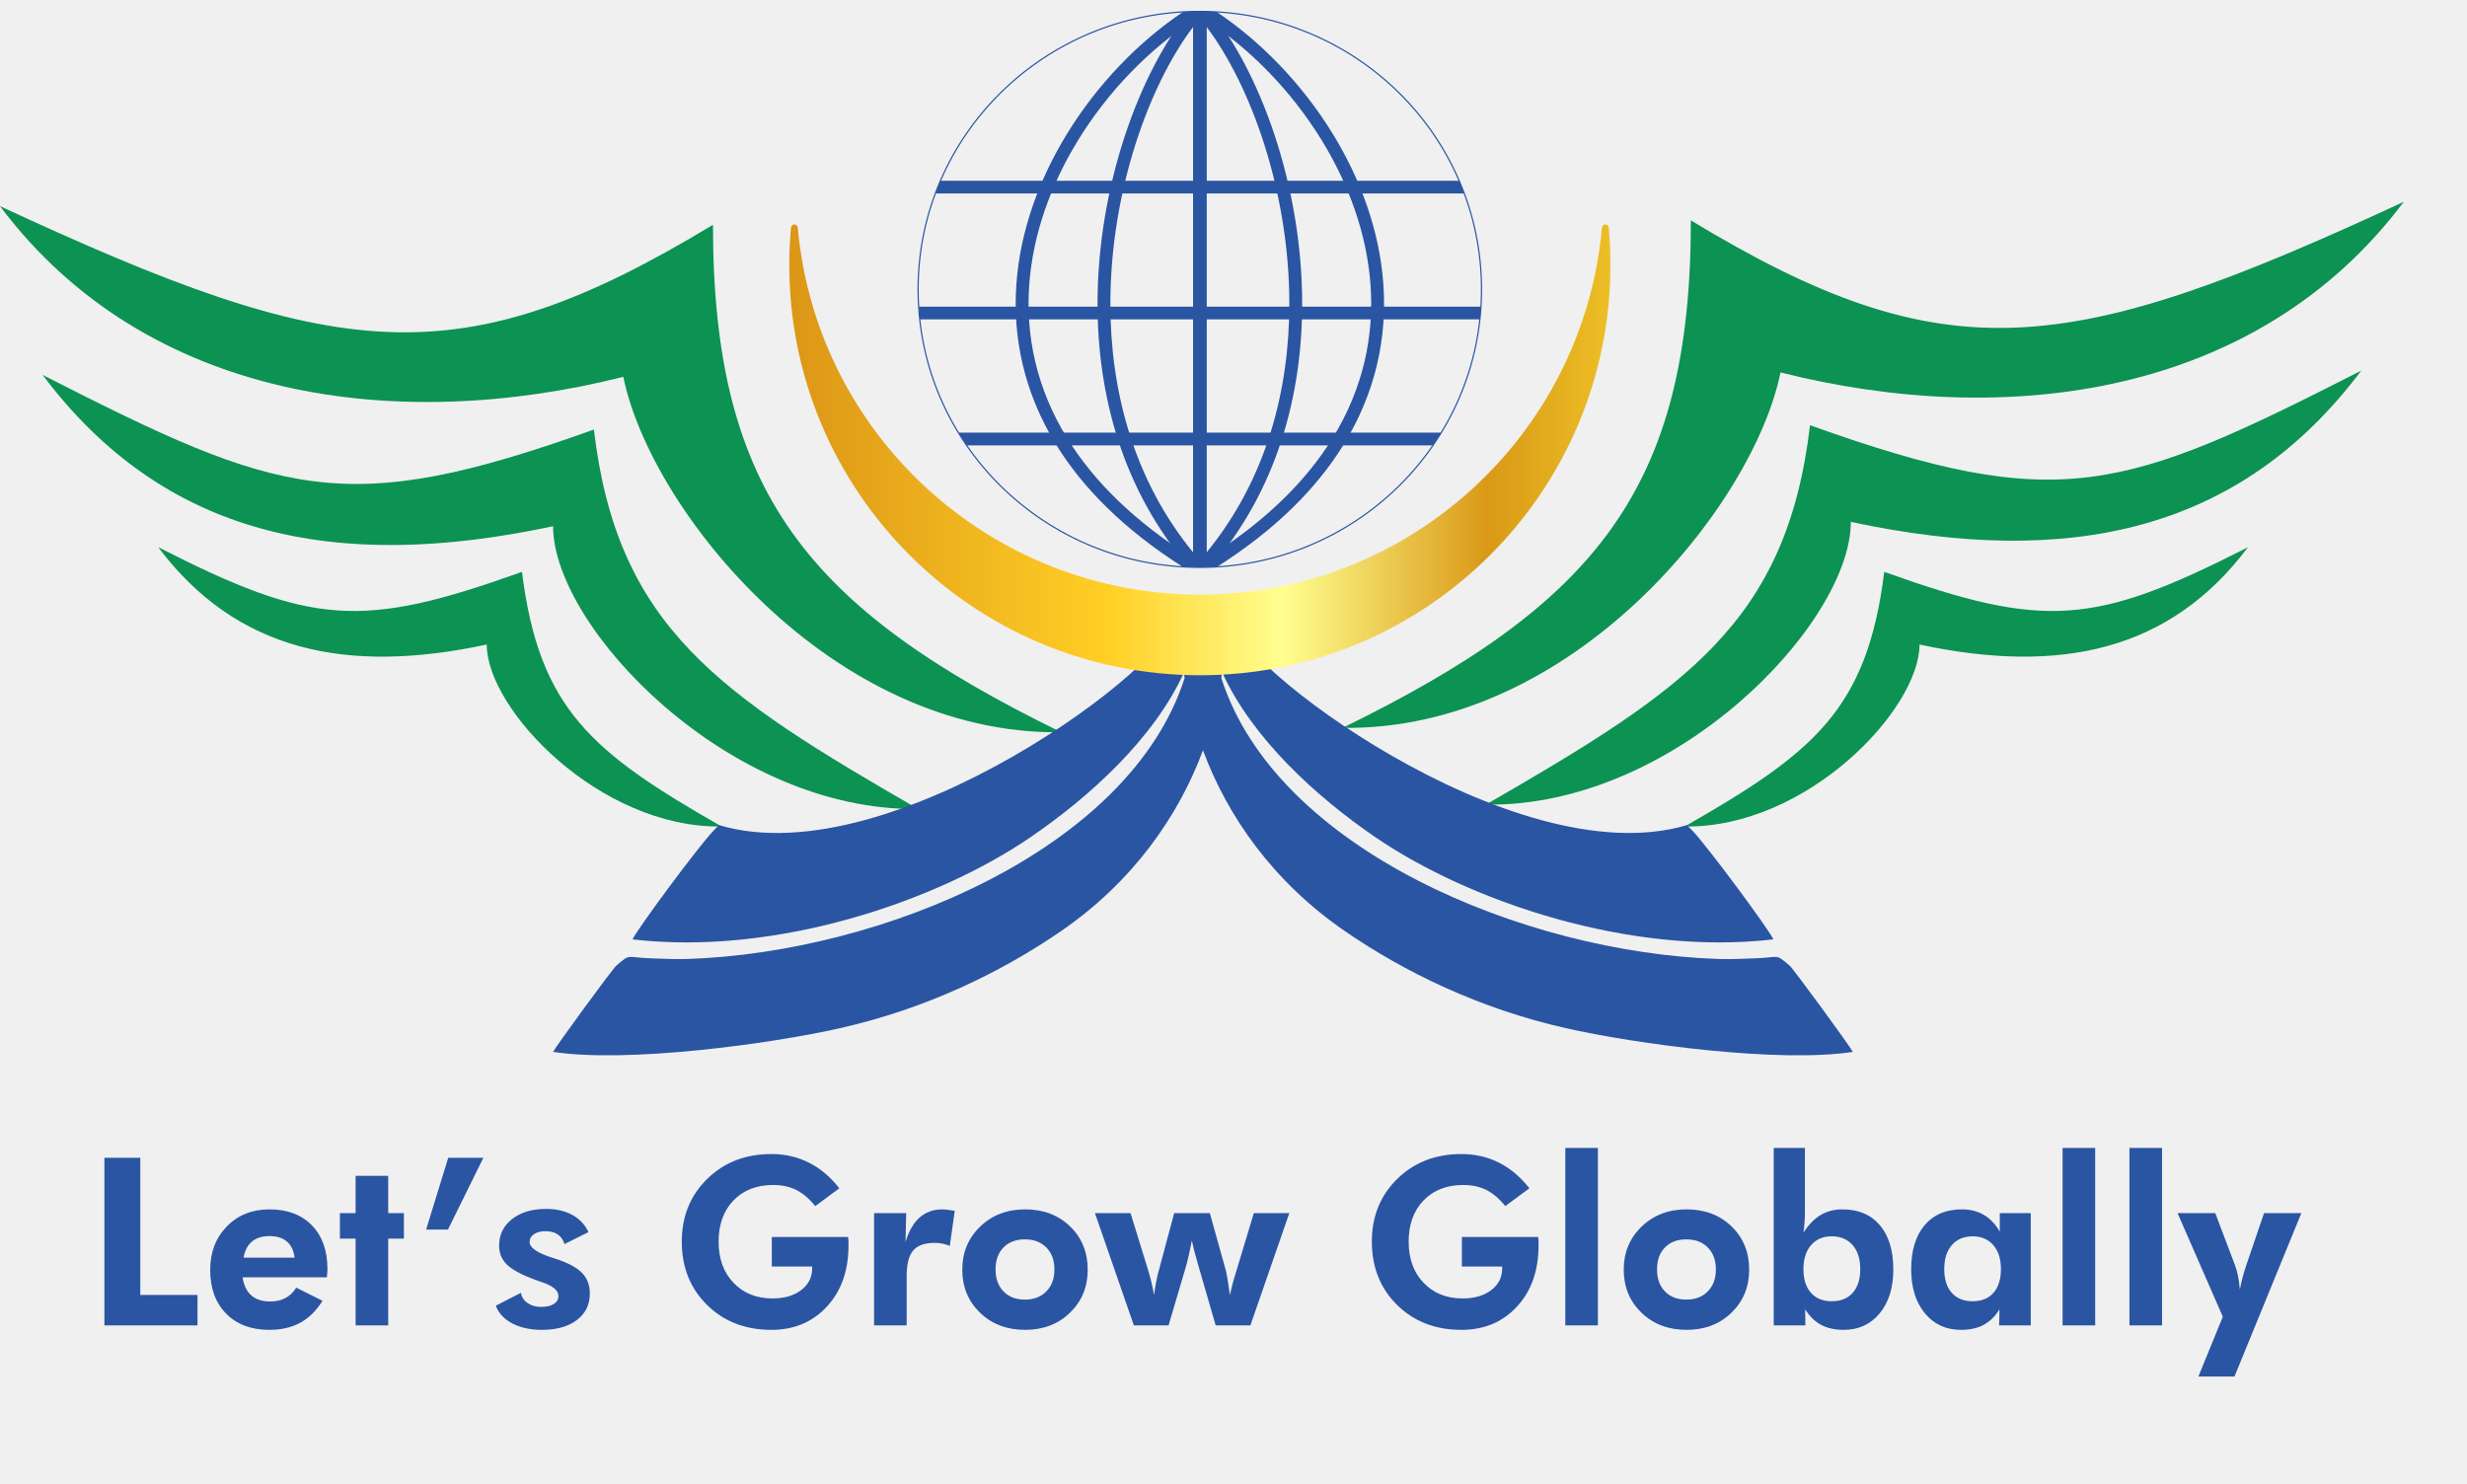
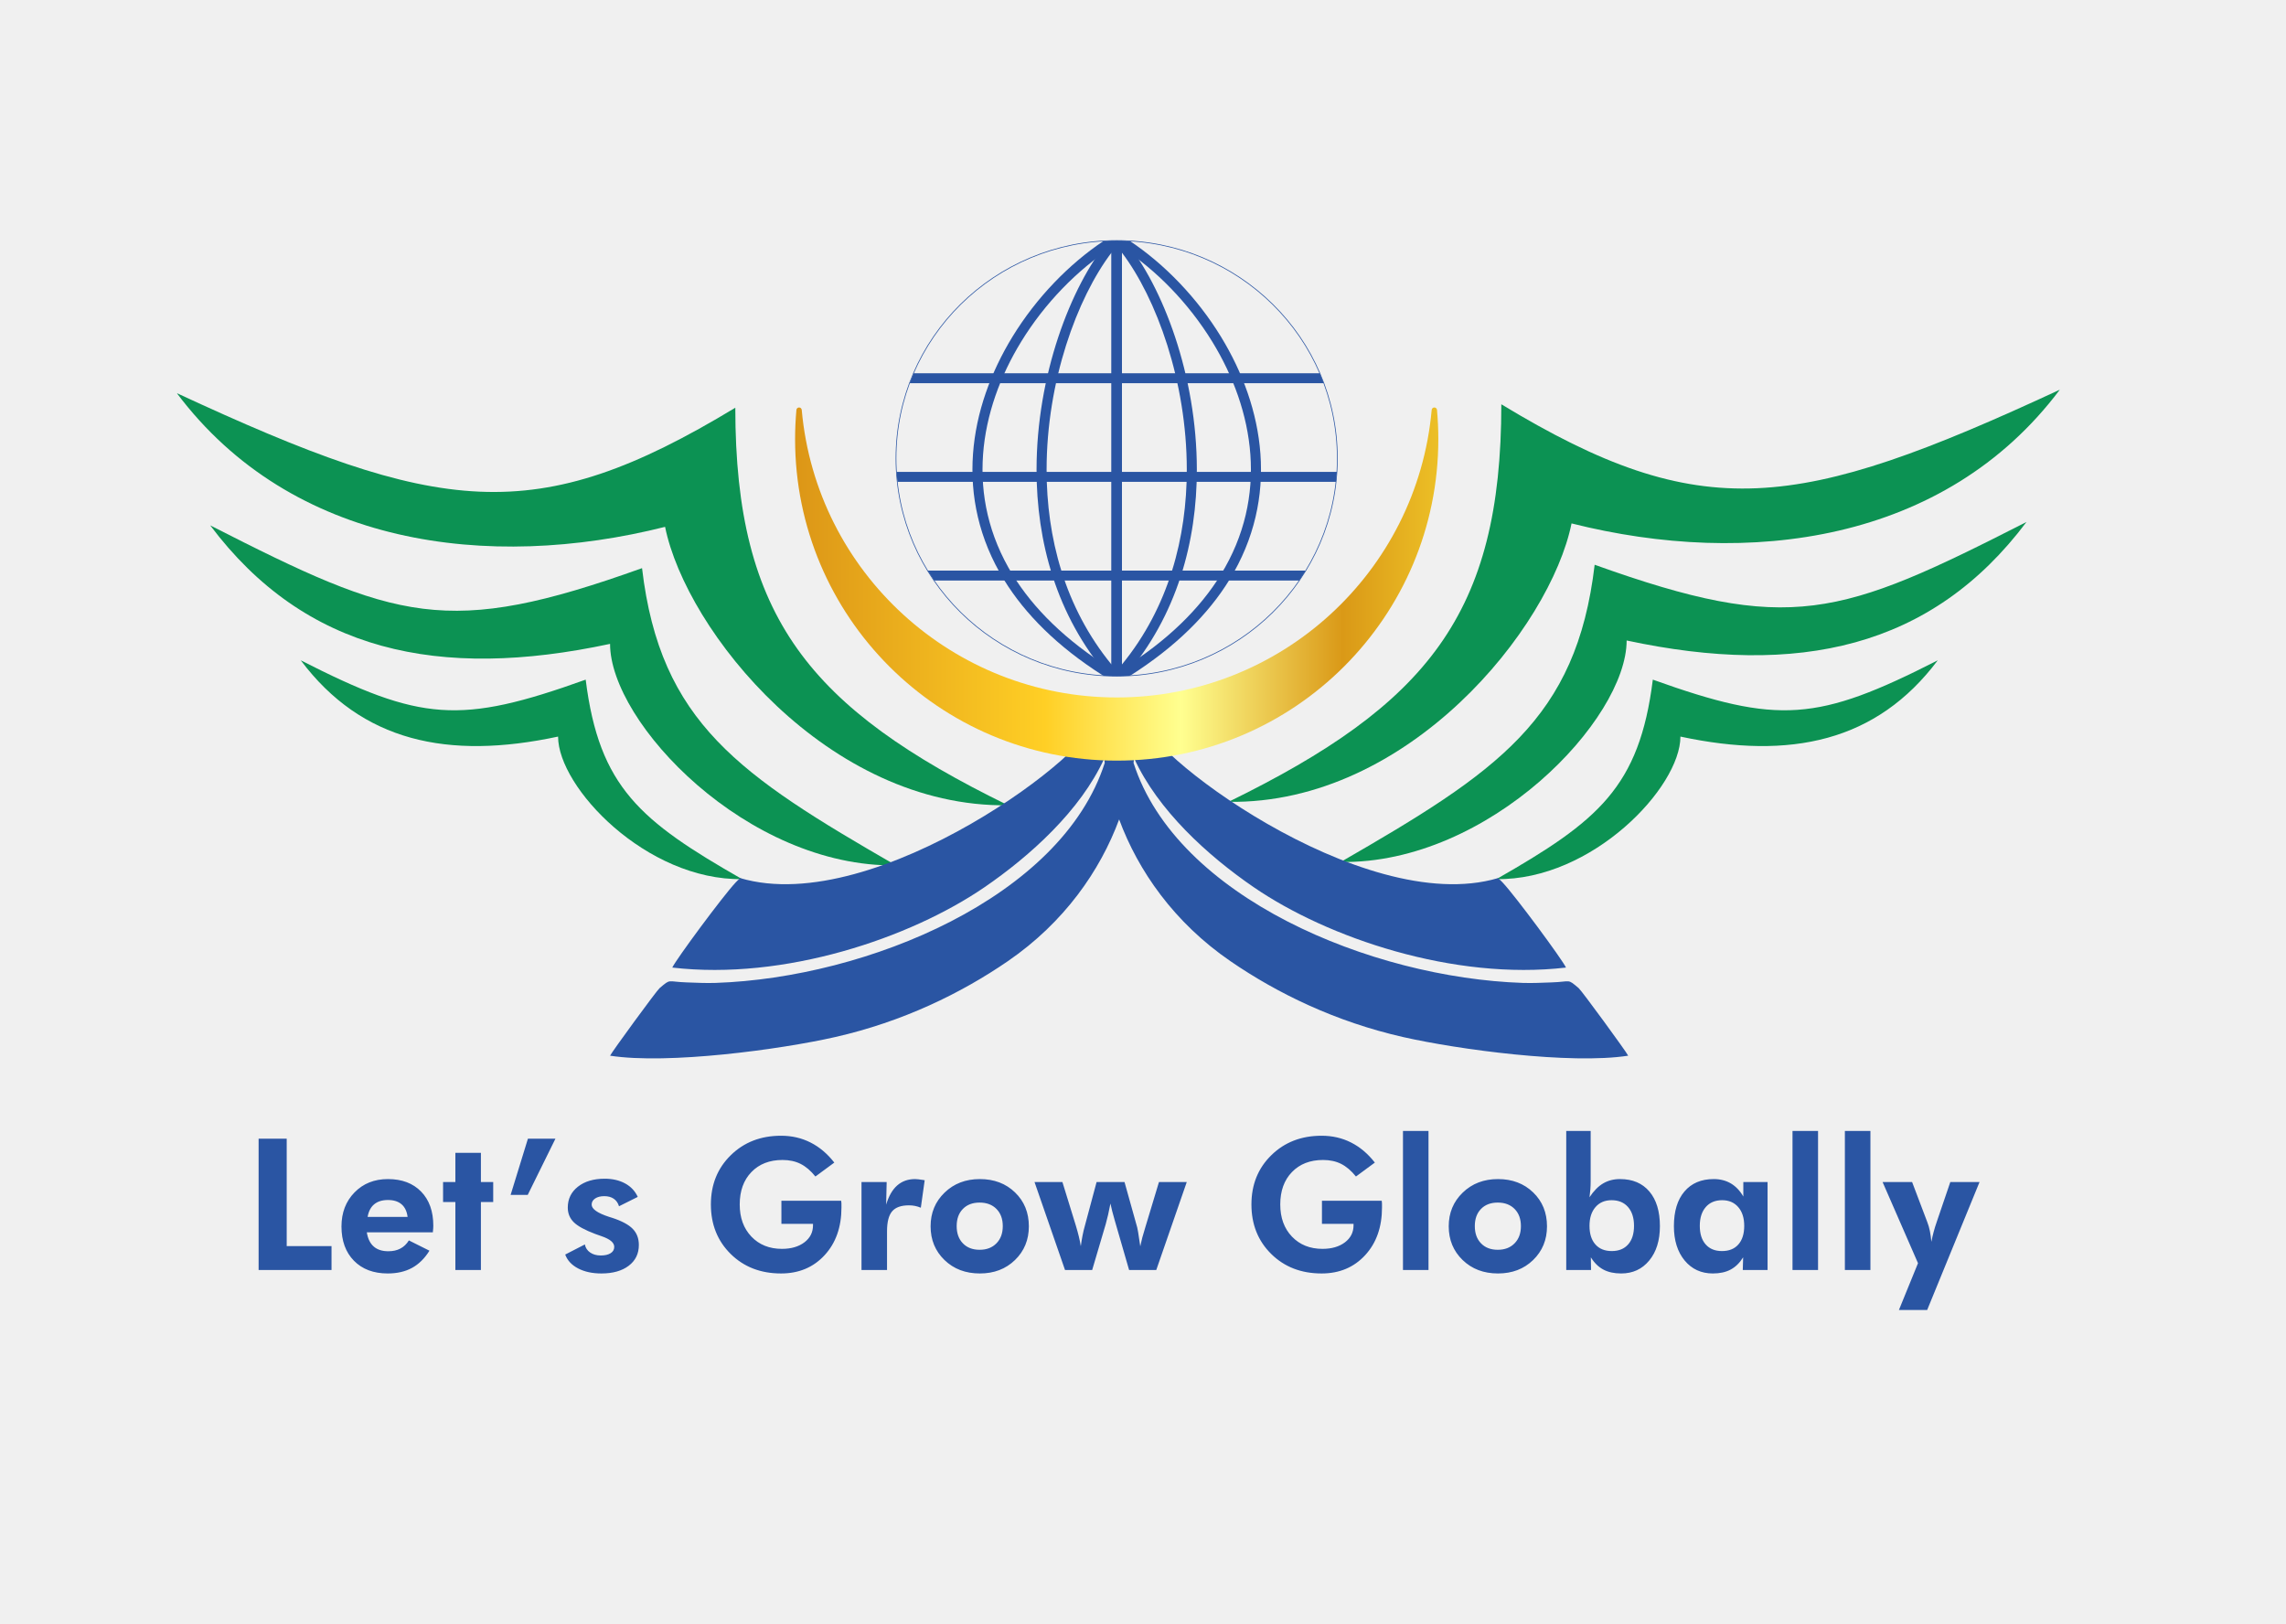
- <svg xmlns="http://www.w3.org/2000/svg" width="1026" height="617" viewBox="0 0 1026 617" fill="none">
-   <mask id="mask0_472_25" style="mask-type:luminance" maskUnits="userSpaceOnUse" x="0" y="0" width="1026" height="617">
-     <path d="M1025.94 0H0V616.073H1025.94V0Z" fill="white" />
+ <svg xmlns="http://www.w3.org/2000/svg" width="1629" height="1157" viewBox="0 0 1629 1157" fill="none">
+   <mask id="mask0_170_83" style="mask-type:luminance" maskUnits="userSpaceOnUse" x="126" y="165" width="1377" height="827">
+     <path d="M1503 165.059H126V991.942H1503V165.059Z" fill="white" />
  </mask>
-   <g mask="url(#mask0_472_25)">
-     <path fill-rule="evenodd" clip-rule="evenodd" d="M202.421 268.086C202.421 295.051 249.276 344.466 300.121 343.772C246.188 312.955 224.241 295.049 217.079 237.854C150.337 261.781 129.607 260.108 65.803 227.596C98.201 270.753 143.907 280.611 202.421 268.086Z" fill="#0C9253" />
-     <path fill-rule="evenodd" clip-rule="evenodd" d="M259.23 156.734C270.452 212.047 345.575 305.875 441.345 304.562C335.98 253.043 296.517 204.873 296.517 93.488C190.158 157.898 139.529 150.503 0 85.748C61.023 167.033 165.437 180.345 259.23 156.734Z" fill="#0C9253" />
-     <path fill-rule="evenodd" clip-rule="evenodd" d="M230.023 218.867C230.021 260.766 302.832 337.556 381.839 336.474C298.786 288.591 256.674 260.766 246.996 178.66C143.285 215.838 116.877 206.474 17.73 155.949C68.075 223.01 139.096 238.334 230.023 218.867Z" fill="#0C9253" />
-     <path fill-rule="evenodd" clip-rule="evenodd" d="M798.307 268.086C798.307 295.051 751.45 344.466 700.604 343.772C754.537 312.955 776.485 295.049 783.646 237.854C850.39 261.781 871.119 260.108 934.923 227.596C902.526 270.753 856.82 280.611 798.307 268.086Z" fill="#0C9253" />
-     <path fill-rule="evenodd" clip-rule="evenodd" d="M740.492 154.91C729.268 210.223 654.148 304.05 558.378 302.737C663.743 251.219 703.209 203.05 703.209 91.663C809.564 156.075 860.193 148.679 999.723 83.924C938.7 165.209 834.284 178.522 740.492 154.91Z" fill="#0C9253" />
-     <path fill-rule="evenodd" clip-rule="evenodd" d="M769.742 217.067C769.742 258.966 696.93 335.756 617.923 334.674C700.976 286.79 743.09 258.966 752.768 176.859C856.477 214.039 882.887 204.673 982.033 154.148C931.69 221.209 860.667 236.533 769.742 217.067Z" fill="#0C9253" />
-     <mask id="mask1_472_25" style="mask-type:luminance" maskUnits="userSpaceOnUse" x="381" y="4" width="236" height="232">
-       <path d="M498.987 4.74C563.699 4.74 616.151 56.502 616.151 120.355C616.151 184.216 563.699 235.977 498.987 235.977C434.284 235.977 381.832 184.216 381.832 120.355C381.832 56.502 434.282 4.74 498.987 4.74Z" fill="white" />
+   <g mask="url(#mask0_170_83)">
+     <path fill-rule="evenodd" clip-rule="evenodd" d="M397.686 524.879C397.686 561.071 460.574 627.395 528.818 626.464C456.43 585.102 426.973 561.069 417.36 484.302C327.78 516.417 299.956 514.171 214.319 470.534C257.804 528.459 319.15 541.69 397.686 524.879Z" fill="#0C9253" />
+     <path fill-rule="evenodd" clip-rule="evenodd" d="M473.934 375.425C488.996 449.665 589.825 575.599 718.366 573.837C576.947 504.689 523.98 440.036 523.98 290.537C381.227 376.987 313.274 367.062 126 280.148C207.904 389.248 348.047 407.115 473.934 375.425Z" fill="#0C9253" />
+     <path fill-rule="evenodd" clip-rule="evenodd" d="M434.733 458.819C434.73 515.055 532.456 618.121 638.498 616.669C527.026 552.401 470.504 515.055 457.514 404.853C318.315 454.753 282.87 442.185 149.798 374.371C217.37 464.379 312.692 484.947 434.733 458.819Z" fill="#0C9253" />
+     <path fill-rule="evenodd" clip-rule="evenodd" d="M1197.47 524.879C1197.47 561.071 1134.58 627.395 1066.34 626.464C1138.73 585.102 1168.19 561.069 1177.8 484.302C1267.38 516.417 1295.2 514.171 1380.84 470.534C1337.36 528.459 1276.01 541.69 1197.47 524.879Z" fill="#0C9253" />
+     <path fill-rule="evenodd" clip-rule="evenodd" d="M1119.88 372.977C1104.81 447.217 1003.99 573.15 875.446 571.388C1016.87 502.241 1069.84 437.589 1069.84 288.088C1212.58 374.54 1280.54 364.614 1467.81 277.7C1385.91 386.8 1245.76 404.668 1119.88 372.977Z" fill="#0C9253" />
+     <path fill-rule="evenodd" clip-rule="evenodd" d="M1159.14 456.403C1159.14 512.639 1061.41 615.705 955.366 614.253C1066.84 549.984 1123.36 512.639 1136.35 402.436C1275.55 452.339 1311 439.768 1444.07 371.954C1376.5 461.962 1281.17 482.53 1159.14 456.403Z" fill="#0C9253" />
+     <mask id="mask1_170_83" style="mask-type:luminance" maskUnits="userSpaceOnUse" x="638" y="171" width="315" height="311">
+       <path d="M795.732 171.421C882.588 171.421 952.988 240.894 952.988 326.597C952.988 412.31 882.588 481.783 795.732 481.783C708.889 481.783 638.489 412.31 638.489 326.597C638.489 240.894 708.886 171.421 795.732 171.421Z" fill="white" />
    </mask>
-     <g mask="url(#mask1_472_25)">
-       <path d="M503.492 4.829C523.544 29.216 541.56 76.527 541.56 126.377C541.56 164.257 531.2 203.715 503.562 235.884C502.069 235.941 500.569 235.977 499.062 235.977C498.161 235.977 497.266 235.964 496.37 235.945V4.773C497.266 4.753 498.164 4.74 499.062 4.74C500.548 4.74 502.023 4.775 503.492 4.829ZM536.222 126.377C536.222 79.648 520.153 35.37 501.708 11.058V229.898C526.772 199.309 536.222 162.146 536.222 126.377Z" fill="#2A55A3" />
-       <path d="M496.307 11.06C477.857 35.372 461.791 79.65 461.791 126.378C461.791 162.147 471.243 199.311 496.307 229.9V11.06ZM499.077 4.74C499.936 4.74 500.791 4.753 501.645 4.771V235.946C500.791 235.964 499.936 235.977 499.077 235.977C497.523 235.977 495.984 235.94 494.446 235.879C466.813 203.71 456.453 164.256 456.453 126.377C456.453 76.532 474.466 29.222 494.518 4.835C496.031 4.778 497.548 4.74 499.077 4.74Z" fill="#2A55A3" />
-       <path d="M505.982 4.943C524.267 17.16 541.586 34.93 554.349 55.773C565.84 74.555 573.709 95.907 575.311 117.964C576.921 140.12 572.28 163.048 558.793 184.943C547.718 202.921 530.634 220.21 506.159 235.76C503.817 235.899 501.455 235.977 499.074 235.977C498.171 235.977 497.268 235.964 496.37 235.945V4.773C497.271 4.753 498.171 4.74 499.074 4.74C501.395 4.74 503.696 4.812 505.982 4.943ZM549.783 58.494C537.125 37.828 519.869 20.298 501.727 8.479V232.315C526.297 216.981 543.322 199.919 554.228 182.202C567.085 161.332 571.508 139.458 569.974 118.336C568.43 97.138 560.857 76.591 549.783 58.494Z" fill="#2A55A3" />
-       <path d="M496.302 8.484C478.163 20.303 460.904 37.833 448.246 58.499C437.175 76.596 429.599 97.141 428.055 118.35C426.524 139.472 430.946 161.345 443.801 182.217C454.71 199.922 471.723 216.985 496.302 232.318V8.484ZM499.006 4.744C499.894 4.744 500.778 4.757 501.661 4.776V235.948C500.778 235.967 499.894 235.981 499.006 235.981C496.608 235.981 494.229 235.9 491.865 235.76C467.4 220.222 450.312 202.932 439.238 184.958C425.752 163.061 421.108 140.133 422.72 117.977C424.317 95.909 432.192 74.558 443.683 55.776C456.445 34.935 473.759 17.167 492.042 4.949C494.348 4.815 496.664 4.744 499.006 4.744Z" fill="#2A55A3" />
-       <path d="M391.168 75.178H606.915C607.668 76.92 608.372 78.683 609.037 80.466H389.044C389.709 78.683 390.418 76.918 391.168 75.178Z" fill="#2A55A3" />
-       <path d="M382.116 127.557H615.969C615.857 129.33 615.709 131.093 615.52 132.845H382.568C382.378 131.093 382.228 129.33 382.116 127.557Z" fill="#2A55A3" />
-       <path d="M398.614 179.957H599.443C598.346 181.753 597.203 183.516 596.011 185.245H402.044C400.852 183.515 399.709 181.751 398.614 179.957Z" fill="#2A55A3" />
+     <g mask="url(#mask1_170_83)">
+       <path d="M801.779 171.539C828.692 204.271 852.873 267.772 852.873 334.68C852.873 385.522 838.968 438.482 801.873 481.658C799.869 481.735 797.856 481.783 795.833 481.783C794.624 481.783 793.422 481.766 792.22 481.74V171.465C793.422 171.438 794.628 171.421 795.833 171.421C797.827 171.421 799.807 171.467 801.779 171.539ZM845.708 334.68C845.708 271.961 824.141 212.532 799.384 179.901V473.624C833.025 432.568 845.708 382.688 845.708 334.68Z" fill="#2A55A3" />
+       <path d="M792.135 179.903C767.372 212.534 745.808 271.964 745.808 334.681C745.808 382.69 758.495 432.571 792.135 473.627V179.903ZM795.853 171.421C797.006 171.421 798.154 171.438 799.3 171.463V481.742C798.154 481.766 797.006 481.783 795.853 481.783C793.767 481.783 791.702 481.733 789.637 481.652C752.549 438.475 738.644 385.52 738.644 334.68C738.644 267.779 762.821 204.28 789.734 171.548C791.765 171.471 793.801 171.421 795.853 171.421Z" fill="#2A55A3" />
+       <path d="M805.121 171.693C829.663 188.091 852.908 211.942 870.038 239.916C885.461 265.125 896.023 293.784 898.173 323.388C900.334 353.125 894.105 383.899 876.003 413.286C861.138 437.416 838.208 460.621 805.358 481.492C802.215 481.678 799.045 481.783 795.849 481.783C794.637 481.783 793.425 481.766 792.22 481.74V171.465C793.429 171.438 794.637 171.421 795.849 171.421C798.964 171.421 802.053 171.517 805.121 171.693ZM863.91 243.568C846.921 215.831 823.76 192.302 799.41 176.439V476.868C832.387 456.287 855.238 433.387 869.876 409.607C887.132 381.596 893.069 352.237 891.01 323.887C888.938 295.435 878.773 267.858 863.91 243.568Z" fill="#2A55A3" />
+       <path d="M792.129 176.445C767.783 192.308 744.618 215.837 727.629 243.574C712.769 267.864 702.601 295.439 700.529 323.906C698.474 352.255 704.409 381.613 721.663 409.627C736.304 433.39 759.139 456.292 792.129 476.872V176.445ZM795.758 171.425C796.95 171.425 798.136 171.442 799.321 171.469V481.744C798.136 481.769 796.95 481.788 795.758 481.788C792.539 481.788 789.346 481.679 786.173 481.491C753.337 460.637 730.402 437.43 715.538 413.306C697.438 383.916 691.204 353.142 693.368 323.405C695.511 293.785 706.081 265.129 721.504 239.92C738.633 211.948 761.872 188.099 786.411 171.701C789.506 171.521 792.614 171.425 795.758 171.425Z" fill="#2A55A3" />
+       <path d="M651.019 265.961H940.591C941.602 268.299 942.547 270.666 943.439 273.059H648.168C649.061 270.666 650.013 268.297 651.019 265.961Z" fill="#2A55A3" />
+       <path d="M638.87 336.264H952.744C952.593 338.643 952.395 341.01 952.141 343.361H639.477C639.222 341.01 639.02 338.643 638.87 336.264Z" fill="#2A55A3" />
+       <path d="M661.013 406.594H930.563C929.09 409.004 927.556 411.371 925.956 413.691H665.617C664.017 411.369 662.483 409.002 661.013 406.594Z" fill="#2A55A3" />
    </g>
-     <path d="M498.984 4.74C563.696 4.74 616.146 56.502 616.146 120.355C616.146 184.216 563.696 235.977 498.984 235.977C434.279 235.977 381.829 184.216 381.829 120.355C381.829 56.502 434.279 4.74 498.984 4.74Z" stroke="#2A55A3" stroke-width="0.5" stroke-miterlimit="2.613" />
-     <path fill-rule="evenodd" clip-rule="evenodd" d="M770.574 437.506C739.852 442.268 680.184 434.213 651.129 427.626C615.197 419.481 584.261 404.398 559.388 387.324C529.464 366.788 510.395 339.344 500.305 312.063C490.204 339.344 471.131 366.785 441.214 387.324C416.341 404.398 385.403 419.481 349.471 427.626C320.418 434.213 260.747 442.268 230.026 437.506C231.167 435.198 254.677 403.044 256.293 401.658C262.488 396.384 260.184 398.267 270.733 398.595C276.173 398.762 280.562 399.044 286.115 398.86C366.545 396.156 469.783 353.452 492.663 282.049L492.365 279.795C479.791 307.362 452.965 331.525 428.767 348.103C389.417 375.056 322.6 397.661 263.051 390.715C265.274 386.096 289.832 352.877 296.604 345.644C297.385 344.81 298.245 343.972 299.111 343.218C371.686 364.693 490.789 273.162 486.78 258.406C491.634 261.243 496.414 265.952 500.305 272.822C503.824 266.587 507.798 262.212 513.822 258.406C509.81 273.162 628.916 364.691 701.491 343.218C702.357 343.972 703.214 344.81 703.998 345.644C710.775 352.877 735.325 386.094 737.551 390.715C677.999 397.661 611.177 375.056 571.835 348.103C547.3 331.294 520.84 307.178 508.259 279.598L507.941 282.049C530.826 353.454 634.055 396.144 714.486 398.86C720.04 399.044 724.426 398.762 729.863 398.595C740.413 398.267 738.109 396.382 744.304 401.658C745.923 403.046 769.434 435.198 770.574 437.506Z" fill="#2A55A3" />
-     <path fill-rule="evenodd" clip-rule="evenodd" d="M499.015 280.858C404.712 280.858 328.256 204.419 328.256 110.127C328.256 104.958 328.499 99.791 328.962 94.643C329.028 93.911 329.637 93.356 330.372 93.356C331.108 93.356 331.715 93.913 331.783 94.643C339.55 181.04 412.217 247.315 499.013 247.315C585.811 247.315 658.476 181.037 666.243 94.643C666.311 93.911 666.918 93.356 667.653 93.356C668.389 93.356 668.998 93.913 669.066 94.643C669.53 99.791 669.77 104.958 669.77 110.127C669.77 204.417 593.324 280.858 499.015 280.858Z" fill="url(#paint0_linear_472_25)" />
-     <path d="M43.426 551.274V481.568H58.344V538.601H82.138V551.274H43.426ZM122.522 523.097C122.151 520.141 121.077 517.899 119.304 516.384C117.549 514.875 115.144 514.125 112.106 514.125C109.069 514.125 106.629 514.875 104.808 516.384C102.973 517.899 101.817 520.139 101.297 523.097H122.522ZM135.933 531.286H100.876C101.41 534.652 102.631 537.169 104.55 538.826C106.451 540.498 109.033 541.328 112.299 541.328C114.773 541.328 116.916 540.858 118.704 539.899C120.509 538.955 122.003 537.511 123.205 535.574L134.129 541.035C131.594 545.131 128.505 548.17 124.896 550.153C121.269 552.133 116.965 553.126 111.991 553.126C104.434 553.126 98.455 550.866 94.034 546.367C89.629 541.867 87.419 535.805 87.419 528.184C87.419 520.855 89.727 514.826 94.344 510.099C98.958 505.371 104.873 503.012 112.09 503.012C119.518 503.012 125.386 505.225 129.708 509.662C134.014 514.079 136.175 520.124 136.175 527.762C136.175 528.184 136.16 528.619 136.126 529.126C136.095 529.614 136.029 530.325 135.933 531.286ZM147.893 551.274V515.2H141.361V504.575H147.893V489.069H161.449V504.575H167.98V515.2H161.449V551.274H147.893ZM177.226 511.4L186.412 481.568H201.021L186.312 511.4H177.226ZM206.205 543.083L216.64 537.722C216.98 539.525 217.921 540.957 219.451 541.993C220.961 543.054 222.847 543.573 225.106 543.573C227.332 543.573 229.071 543.168 230.34 542.353C231.608 541.554 232.241 540.435 232.241 539.003C232.241 536.744 229.982 534.863 225.48 533.334C224.083 532.863 222.976 532.473 222.148 532.15C216.658 530.087 212.852 528.005 210.739 525.91C208.629 523.813 207.573 521.231 207.573 518.159C207.573 513.577 209.358 509.89 212.951 507.063C216.545 504.235 221.273 502.82 227.153 502.82C231.33 502.82 234.972 503.665 238.026 505.337C241.096 507.012 243.326 509.4 244.722 512.472L234.774 517.445C234.241 515.69 233.298 514.356 231.963 513.445C230.632 512.538 228.958 512.084 226.958 512.084C224.959 512.084 223.351 512.487 222.1 513.319C220.865 514.147 220.248 515.237 220.248 516.566C220.248 518.891 223.318 521.054 229.478 523.068C230.209 523.279 230.763 523.457 231.154 523.588C236.271 525.26 239.911 527.226 242.074 529.453C244.236 531.696 245.307 534.538 245.307 537.999C245.307 542.632 243.52 546.304 239.928 549.034C236.337 551.762 231.495 553.126 225.4 553.126C220.572 553.126 216.461 552.233 213.047 550.449C209.62 548.643 207.344 546.187 206.205 543.083ZM320.988 514.516H352.73C352.796 514.923 352.844 515.377 352.861 515.853C352.876 516.321 352.876 517.054 352.876 518.042C352.876 528.475 349.903 536.941 343.939 543.406C337.972 549.891 330.253 553.126 320.811 553.126C309.988 553.126 301.067 549.679 294.065 542.777C287.059 535.87 283.547 527.097 283.547 516.467C283.547 505.941 287.074 497.229 294.113 490.339C301.147 483.446 310.053 480.002 320.811 480.002C326.486 480.002 331.686 481.189 336.414 483.58C341.142 485.951 345.366 489.511 349.075 494.256L339.045 501.648C336.545 498.547 333.911 496.319 331.149 494.933C328.387 493.554 325.185 492.872 321.578 492.872C314.685 492.872 309.177 495.018 305.048 499.306C300.922 503.58 298.858 509.317 298.858 516.482C298.858 523.537 300.922 529.22 305.065 533.56C309.209 537.897 314.621 540.062 321.284 540.062C326.176 540.062 330.142 538.906 333.198 536.598C336.234 534.29 337.764 531.283 337.764 527.563V526.801H320.991L320.988 514.516ZM376.603 516.583C377.965 512.033 379.919 508.638 382.47 506.393C385.036 504.136 388.189 503.012 391.975 503.012C392.82 503.012 394.233 503.175 396.199 503.485C396.59 503.551 396.871 503.599 397.063 503.631L395.014 518.224C394.007 517.799 392.983 517.477 391.941 517.265C390.919 517.054 389.83 516.955 388.691 516.955C384.565 516.955 381.589 518.013 379.785 520.124C377.982 522.236 377.069 525.779 377.069 530.735V551.271H363.515V504.575H376.875L376.603 516.583ZM438.522 527.99C438.522 524.187 437.417 521.166 435.189 518.889C432.961 516.632 429.987 515.491 426.234 515.491C422.496 515.491 419.523 516.613 417.331 518.875C415.134 521.119 414.047 524.156 414.047 527.99C414.047 531.808 415.134 534.846 417.331 537.123C419.523 539.411 422.496 540.549 426.234 540.549C429.958 540.549 432.929 539.411 435.157 537.123C437.4 534.849 438.522 531.808 438.522 527.99ZM452.369 528.087C452.369 535.268 449.913 541.231 445.005 545.995C440.097 550.752 433.89 553.126 426.349 553.126C418.758 553.126 412.503 550.755 407.576 545.995C402.656 541.231 400.199 535.268 400.199 528.087C400.199 520.95 402.668 514.989 407.624 510.196C412.583 505.4 418.821 503.012 426.349 503.012C433.919 503.012 440.145 505.371 445.034 510.099C449.93 514.826 452.369 520.826 452.369 528.087ZM503.154 504.575L509.914 528.752C510.045 529.242 510.208 530.07 510.399 531.286C510.613 532.49 510.987 534.958 511.521 538.715C511.814 537.251 512.174 535.708 512.594 534.082C513.018 532.473 513.552 530.65 514.186 528.655L521.451 504.575H536.209L520.021 551.271H505.588L498.588 527.094C498.455 526.641 498.246 525.922 497.969 524.949C496.911 521.289 496.149 518.319 495.678 515.994C495.255 518.159 494.848 520.124 494.457 521.896C494.051 523.682 493.627 525.34 493.19 526.898L485.99 551.271H471.562L455.372 504.575H470.179L477.33 527.759C477.963 529.856 478.485 531.742 478.893 533.448C479.313 535.135 479.655 536.875 479.949 538.661C480.194 536.729 480.5 534.861 480.859 533.057C481.201 531.271 481.607 529.531 482.094 527.859L488.333 504.575H503.154ZM607.978 514.516H639.72C639.783 514.923 639.831 515.377 639.848 515.853C639.863 516.321 639.863 517.054 639.863 518.042C639.863 528.475 636.889 536.941 630.928 543.406C624.959 549.891 617.243 553.126 607.798 553.126C596.975 553.126 588.052 549.679 581.051 542.777C574.046 535.87 570.536 527.097 570.536 516.467C570.536 505.941 574.058 497.229 581.1 490.339C588.134 483.446 597.04 480.002 607.798 480.002C613.471 480.002 618.672 481.189 623.401 483.58C628.129 485.951 632.353 489.511 636.062 494.256L626.032 501.648C623.532 498.547 620.896 496.319 618.134 494.933C615.371 493.554 612.17 492.872 608.563 492.872C601.671 492.872 596.164 495.018 592.037 499.306C587.906 503.58 585.845 509.317 585.845 516.482C585.845 523.537 587.909 529.22 592.052 533.56C596.195 537.897 601.608 540.062 608.271 540.062C613.162 540.062 617.126 538.906 620.185 536.598C623.221 534.29 624.75 531.283 624.75 527.563V526.801H607.98L607.978 514.516ZM650.997 551.274V477.469H664.551V551.274H650.997ZM713.612 527.99C713.612 524.187 712.51 521.166 710.279 518.889C708.051 516.632 705.08 515.491 701.328 515.491C697.589 515.491 694.616 516.613 692.422 518.875C690.225 521.119 689.14 524.156 689.14 527.99C689.14 531.808 690.225 534.846 692.422 537.123C694.616 539.411 697.589 540.549 701.328 540.549C705.049 540.549 708.022 539.411 710.25 537.123C712.493 534.849 713.612 531.808 713.612 527.99ZM727.46 528.087C727.46 535.268 725.004 541.231 720.096 545.995C715.187 550.752 708.981 553.126 701.442 553.126C693.851 553.126 687.594 550.755 682.669 545.995C677.746 541.231 675.29 535.268 675.29 528.087C675.29 520.95 677.761 514.989 682.717 510.196C687.676 505.4 693.914 503.012 701.442 503.012C709.012 503.012 715.238 505.371 720.127 510.099C725.021 514.826 727.46 520.826 727.46 528.087ZM750.034 527.842C750.034 532.067 751.07 535.365 753.151 537.705C755.231 540.062 758.124 541.231 761.845 541.231C765.566 541.231 768.46 540.062 770.54 537.705C772.62 535.365 773.662 532.065 773.662 527.842C773.662 523.617 772.606 520.304 770.489 517.865C768.377 515.443 765.469 514.227 761.748 514.227C758.156 514.227 755.314 515.443 753.197 517.899C751.085 520.333 750.034 523.653 750.034 527.842ZM737.679 551.274V477.469H750.653V504.102C750.653 505.565 750.604 507.012 750.49 508.458C750.376 509.888 750.228 511.3 750.034 512.664C752.26 509.303 754.668 506.847 757.265 505.318C759.882 503.779 762.855 503.01 766.222 503.01C772.885 503.01 778.087 505.204 781.82 509.609C785.543 513.999 787.412 520.122 787.412 528.002C787.412 535.574 785.526 541.668 781.742 546.25C777.973 550.835 772.997 553.123 766.838 553.123C763.132 553.123 759.979 552.441 757.394 551.06C754.794 549.677 752.583 547.517 750.75 544.559L750.845 551.271L737.679 551.274ZM832.17 527.842C832.17 523.651 831.114 520.336 829 517.899C826.885 515.445 824.045 514.227 820.448 514.227C816.761 514.227 813.868 515.445 811.758 517.867C809.644 520.304 808.588 523.619 808.588 527.844C808.588 532.067 809.625 535.368 811.707 537.705C813.788 540.064 816.664 541.231 820.354 541.231C824.109 541.231 827.017 540.064 829.082 537.705C831.145 535.368 832.17 532.065 832.17 527.842ZM844.569 551.274H831.403L831.599 544.561C829.762 547.522 827.553 549.677 824.953 551.063C822.366 552.444 819.213 553.126 815.511 553.126C809.321 553.126 804.328 550.818 800.527 546.221C796.741 541.622 794.838 535.545 794.838 528.002C794.838 520.122 796.704 513.999 800.428 509.609C804.166 505.204 809.35 503.01 815.984 503.01C819.443 503.01 822.48 503.794 825.099 505.335C827.716 506.898 829.927 509.203 831.696 512.273V504.575H844.569V551.274ZM857.812 551.274V477.469H871.369V551.274H857.812ZM885.619 551.274V477.469H899.176V551.274H885.619ZM924.444 547.668L905.625 504.575H921.308L929.401 525.942C929.935 527.272 930.374 528.818 930.734 530.538C931.076 532.278 931.35 534.198 931.547 536.324C931.855 534.618 932.26 532.861 932.734 531.092C933.202 529.303 933.789 527.42 934.489 525.417L941.589 504.575H957.109L929.299 572.524H914.301L924.444 547.668Z" fill="#2A55A3" />
+     <path d="M795.728 171.421C882.584 171.421 952.981 240.894 952.981 326.597C952.981 412.31 882.584 481.783 795.728 481.783C708.882 481.783 638.485 412.31 638.485 326.597C638.485 240.894 708.882 171.421 795.728 171.421Z" stroke="#2A55A3" stroke-width="0.5" stroke-miterlimit="2.613" />
+     <path fill-rule="evenodd" clip-rule="evenodd" d="M1160.25 752.273C1119.02 758.664 1038.93 747.853 999.935 739.012C951.708 728.08 910.186 707.836 876.802 684.919C836.638 657.356 811.044 620.521 797.501 583.905C783.944 620.521 758.344 657.352 718.19 684.919C684.806 707.836 643.282 728.08 595.054 739.012C556.06 747.853 475.97 758.664 434.737 752.273C436.269 749.175 467.823 706.018 469.992 704.158C478.307 697.08 475.215 699.607 489.373 700.047C496.675 700.271 502.566 700.65 510.019 700.403C617.971 696.773 756.535 639.457 787.244 543.621L786.844 540.596C769.968 577.596 733.962 610.027 701.484 632.278C648.669 668.453 558.988 698.793 479.063 689.471C482.046 683.271 515.008 638.685 524.097 628.977C525.145 627.858 526.3 626.733 527.462 625.721C624.871 654.544 784.729 531.693 779.348 511.888C785.863 515.695 792.279 522.016 797.501 531.237C802.224 522.868 807.558 516.996 815.644 511.888C810.259 531.693 970.121 654.542 1067.53 625.721C1068.69 626.733 1069.84 627.858 1070.89 628.977C1079.99 638.685 1112.94 683.268 1115.93 689.471C1036 698.793 946.312 668.453 893.508 632.278C860.577 609.717 825.063 577.349 808.177 540.331L807.75 543.621C838.466 639.46 977.018 696.757 1084.97 700.403C1092.43 700.65 1098.31 700.271 1105.61 700.047C1119.77 699.607 1116.68 697.077 1124.99 704.158C1127.17 706.021 1158.72 749.175 1160.25 752.273Z" fill="#2A55A3" />
+     <path fill-rule="evenodd" clip-rule="evenodd" d="M795.77 542.022C669.198 542.022 566.58 439.427 566.58 312.87C566.58 305.932 566.906 298.997 567.527 292.088C567.616 291.105 568.433 290.359 569.42 290.359C570.408 290.359 571.222 291.107 571.314 292.088C581.738 408.048 679.271 497.001 795.767 497.001C912.266 497.001 1009.8 408.044 1020.22 292.088C1020.31 291.105 1021.13 290.359 1022.11 290.359C1023.1 290.359 1023.92 291.107 1024.01 292.088C1024.63 298.997 1024.95 305.932 1024.95 312.87C1024.95 439.424 922.35 542.022 795.77 542.022Z" fill="url(#paint0_linear_170_83)" />
+     <path d="M184.285 904.969V811.411H204.308V887.96H236.244V904.969H184.285ZM290.447 867.15C289.949 863.183 288.508 860.174 286.128 858.14C283.772 856.115 280.544 855.108 276.467 855.108C272.391 855.108 269.116 856.115 266.672 858.14C264.209 860.174 262.657 863.18 261.959 867.15H290.447ZM308.447 878.142H261.394C262.111 882.659 263.75 886.038 266.325 888.262C268.877 890.506 272.342 891.62 276.726 891.62C280.046 891.62 282.923 890.989 285.323 889.702C287.745 888.435 289.75 886.497 291.364 883.897L306.026 891.226C302.623 896.724 298.477 900.803 293.633 903.464C288.765 906.122 282.989 907.455 276.313 907.455C266.17 907.455 258.144 904.421 252.211 898.383C246.298 892.343 243.332 884.207 243.332 873.978C243.332 864.141 246.43 856.049 252.627 849.705C258.82 843.359 266.759 840.193 276.445 840.193C286.415 840.193 294.291 843.163 300.092 849.118C305.871 855.047 308.772 863.16 308.772 873.412C308.772 873.978 308.752 874.562 308.706 875.242C308.665 875.897 308.576 876.852 308.447 878.142ZM324.5 904.969V856.551H315.732V842.29H324.5V821.479H342.694V842.29H351.46V856.551H342.694V904.969H324.5ZM363.87 851.451L376.199 811.411H395.807L376.065 851.451H363.87ZM402.765 893.975L416.771 886.78C417.227 889.2 418.49 891.122 420.544 892.512C422.57 893.936 425.102 894.633 428.134 894.633C431.121 894.633 433.455 894.089 435.159 892.995C436.861 891.923 437.71 890.421 437.71 888.499C437.71 885.467 434.678 882.942 428.636 880.89C426.761 880.258 425.275 879.735 424.163 879.301C416.795 876.532 411.687 873.738 408.85 870.926C406.018 868.111 404.601 864.646 404.601 860.523C404.601 854.373 406.997 849.424 411.819 845.63C416.643 841.834 422.989 839.935 430.881 839.935C436.487 839.935 441.376 841.069 445.475 843.313C449.595 845.561 452.588 848.766 454.462 852.89L441.11 859.564C440.394 857.209 439.129 855.418 437.337 854.196C435.551 852.978 433.304 852.369 430.619 852.369C427.936 852.369 425.778 852.91 424.099 854.026C422.441 855.138 421.613 856.601 421.613 858.385C421.613 861.505 425.734 864.408 434.002 867.111C434.983 867.395 435.726 867.634 436.251 867.809C443.119 870.054 448.005 872.692 450.908 875.681C453.81 878.692 455.247 882.506 455.247 887.152C455.247 893.37 452.849 898.298 448.027 901.963C443.208 905.624 436.709 907.455 428.528 907.455C422.048 907.455 416.53 906.256 411.948 903.862C407.349 901.438 404.294 898.141 402.765 893.975ZM556.825 855.633H599.428C599.517 856.179 599.581 856.789 599.604 857.428C599.624 858.056 599.624 859.04 599.624 860.366C599.624 874.369 595.634 885.732 587.629 894.409C579.621 903.113 569.26 907.455 556.587 907.455C542.061 907.455 530.087 902.828 520.689 893.564C511.286 884.294 506.572 872.519 506.572 858.252C506.572 844.124 511.306 832.431 520.754 823.183C530.195 813.931 542.148 809.309 556.587 809.309C564.204 809.309 571.184 810.902 577.529 814.111C583.875 817.294 589.545 822.072 594.523 828.44L581.061 838.362C577.705 834.2 574.17 831.209 570.463 829.349C566.756 827.498 562.458 826.583 557.617 826.583C548.365 826.583 540.972 829.463 535.43 835.218C529.893 840.955 527.122 848.655 527.122 858.272C527.122 867.741 529.893 875.369 535.453 881.194C541.015 887.015 548.279 889.921 557.222 889.921C563.788 889.921 569.111 888.369 573.213 885.271C577.288 882.173 579.341 878.137 579.341 873.145V872.122H556.829L556.825 855.633ZM631.47 858.407C633.298 852.3 635.921 847.744 639.345 844.731C642.789 841.701 647.021 840.193 652.102 840.193C653.237 840.193 655.133 840.411 657.772 840.827C658.297 840.916 658.674 840.98 658.931 841.023L656.181 860.61C654.83 860.039 653.455 859.607 652.057 859.323C650.685 859.04 649.224 858.907 647.695 858.907C642.157 858.907 638.163 860.327 635.741 863.16C633.321 865.995 632.096 870.75 632.096 877.402V904.965H613.904V842.29H631.836L631.47 858.407ZM714.577 873.718C714.577 868.613 713.094 864.559 710.104 861.502C707.113 858.473 703.122 856.942 698.084 856.942C693.067 856.942 689.077 858.448 686.135 861.484C683.186 864.496 681.727 868.572 681.727 873.718C681.727 878.842 683.186 882.92 686.135 885.976C689.077 889.047 693.067 890.574 698.084 890.574C703.083 890.574 707.07 889.047 710.061 885.976C713.071 882.924 714.577 878.842 714.577 873.718ZM733.162 873.848C733.162 883.486 729.866 891.49 723.278 897.884C716.691 904.268 708.36 907.455 698.239 907.455C688.05 907.455 679.655 904.272 673.042 897.884C666.438 891.49 663.141 883.486 663.141 873.848C663.141 864.269 666.454 856.268 673.106 849.835C679.762 843.398 688.135 840.193 698.239 840.193C708.399 840.193 716.755 843.359 723.317 849.705C729.889 856.049 733.162 864.102 733.162 873.848ZM801.325 842.29L810.398 874.74C810.574 875.398 810.793 876.509 811.049 878.142C811.336 879.757 811.838 883.07 812.555 888.113C812.948 886.148 813.432 884.077 813.995 881.894C814.564 879.735 815.281 877.288 816.132 874.61L825.883 842.29H845.691L823.964 904.965H804.592L795.197 872.515C795.018 871.907 794.738 870.942 794.366 869.636C792.946 864.724 791.923 860.737 791.291 857.617C790.723 860.523 790.177 863.16 789.652 865.538C789.107 867.936 788.538 870.161 787.952 872.252L778.288 904.965H758.923L737.193 842.29H757.067L766.665 873.408C767.514 876.222 768.215 878.754 768.762 881.043C769.326 883.308 769.785 885.643 770.18 888.04C770.509 885.447 770.919 882.94 771.401 880.519C771.86 878.121 772.405 875.786 773.059 873.542L781.433 842.29H801.325ZM942.018 855.633H984.622C984.706 856.179 984.771 856.789 984.794 857.428C984.814 858.056 984.814 859.04 984.814 860.366C984.814 874.369 980.822 885.732 972.821 894.409C964.81 903.113 954.454 907.455 941.777 907.455C927.25 907.455 915.274 902.828 905.877 893.564C896.475 884.294 891.764 872.519 891.764 858.252C891.764 844.124 896.491 832.431 905.943 823.183C915.384 813.931 927.337 809.309 941.777 809.309C949.391 809.309 956.372 810.902 962.719 814.111C969.065 817.294 974.734 822.072 979.712 828.44L966.25 838.362C962.895 834.2 959.357 831.209 955.649 829.349C951.941 827.498 947.645 826.583 942.803 826.583C933.553 826.583 926.162 829.463 920.622 835.218C915.078 840.955 912.312 848.655 912.312 858.272C912.312 867.741 915.082 875.369 920.643 881.194C926.203 887.015 933.469 889.921 942.412 889.921C948.976 889.921 954.297 888.369 958.402 885.271C962.477 882.173 964.529 878.137 964.529 873.145V872.122H942.021L942.018 855.633ZM999.758 904.969V805.909H1017.95V904.969H999.758ZM1083.8 873.718C1083.8 868.613 1082.32 864.559 1079.32 861.502C1076.33 858.473 1072.35 856.942 1067.31 856.942C1062.29 856.942 1058.3 858.448 1055.36 861.484C1052.41 864.496 1050.95 868.572 1050.95 873.718C1050.95 878.842 1052.41 882.92 1055.36 885.976C1058.3 889.047 1062.29 890.574 1067.31 890.574C1072.31 890.574 1076.3 889.047 1079.29 885.976C1082.3 882.924 1083.8 878.842 1083.8 873.718ZM1102.39 873.848C1102.39 883.486 1099.09 891.49 1092.5 897.884C1085.91 904.268 1077.58 907.455 1067.46 907.455C1057.28 907.455 1048.88 904.272 1042.27 897.884C1035.66 891.49 1032.36 883.486 1032.36 873.848C1032.36 864.269 1035.68 856.268 1042.33 849.835C1048.99 843.398 1057.36 840.193 1067.46 840.193C1077.62 840.193 1085.98 843.359 1092.54 849.705C1099.11 856.049 1102.39 864.102 1102.39 873.848ZM1132.68 873.519C1132.68 879.19 1134.07 883.616 1136.87 886.757C1139.66 889.921 1143.54 891.49 1148.54 891.49C1153.53 891.49 1157.41 889.921 1160.21 886.757C1163 883.616 1164.4 879.187 1164.4 873.519C1164.4 867.848 1162.98 863.402 1160.14 860.128C1157.3 856.877 1153.4 855.245 1148.41 855.245C1143.58 855.245 1139.77 856.877 1136.93 860.174C1134.09 863.441 1132.68 867.897 1132.68 873.519ZM1116.1 904.969V805.909H1133.51V841.656C1133.51 843.619 1133.45 845.561 1133.3 847.502C1133.14 849.421 1132.94 851.317 1132.68 853.147C1135.67 848.636 1138.9 845.34 1142.39 843.288C1145.9 841.222 1149.89 840.19 1154.41 840.19C1163.35 840.19 1170.34 843.135 1175.35 849.047C1180.34 854.939 1182.85 863.157 1182.85 873.734C1182.85 883.897 1180.32 892.076 1175.24 898.226C1170.18 904.38 1163.5 907.451 1155.24 907.451C1150.26 907.451 1146.03 906.535 1142.56 904.682C1139.07 902.826 1136.1 899.927 1133.64 895.956L1133.77 904.965L1116.1 904.969ZM1242.93 873.519C1242.93 867.894 1241.51 863.445 1238.67 860.174C1235.83 856.88 1232.02 855.245 1227.19 855.245C1222.24 855.245 1218.36 856.88 1215.53 860.131C1212.69 863.402 1211.27 867.851 1211.27 873.522C1211.27 879.19 1212.67 883.62 1215.46 886.757C1218.25 889.923 1222.11 891.49 1227.07 891.49C1232.11 891.49 1236.01 889.923 1238.78 886.757C1241.55 883.62 1242.93 879.187 1242.93 873.519ZM1259.57 904.969H1241.9L1242.16 895.959C1239.69 899.933 1236.73 902.826 1233.24 904.686C1229.77 906.539 1225.53 907.455 1220.57 907.455C1212.26 907.455 1205.56 904.357 1200.45 898.187C1195.37 892.014 1192.82 883.858 1192.82 873.734C1192.82 863.157 1195.32 854.939 1200.32 849.047C1205.34 843.135 1212.3 840.19 1221.2 840.19C1225.84 840.19 1229.92 841.242 1233.43 843.31C1236.95 845.408 1239.91 848.502 1242.29 852.623V842.29H1259.57V904.969ZM1277.34 904.969V805.909H1295.54V904.969H1277.34ZM1314.66 904.969V805.909H1332.86V904.969H1314.66ZM1366.77 900.129L1341.52 842.29H1362.56L1373.43 870.969C1374.14 872.754 1374.73 874.829 1375.22 877.138C1375.68 879.473 1376.04 882.05 1376.31 884.903C1376.72 882.614 1377.26 880.255 1377.9 877.881C1378.53 875.48 1379.32 872.953 1380.26 870.264L1389.79 842.29H1410.62L1373.29 933.49H1353.16L1366.77 900.129Z" fill="#2A55A3" />
  </g>
  <defs>
-     <linearGradient id="paint0_linear_472_25" x1="328.258" y1="187.106" x2="669.775" y2="187.106" gradientUnits="userSpaceOnUse">
+     <linearGradient id="paint0_linear_170_83" x1="566.583" y1="416.19" x2="1024.96" y2="416.19" gradientUnits="userSpaceOnUse">
      <stop stop-color="#DC9617" />
      <stop offset="0.388" stop-color="#FFCF25" />
      <stop offset="0.6" stop-color="#FFFF90" />
      <stop offset="0.851" stop-color="#DA9917" />
      <stop offset="1" stop-color="#ECBF26" />
    </linearGradient>
  </defs>
</svg>
